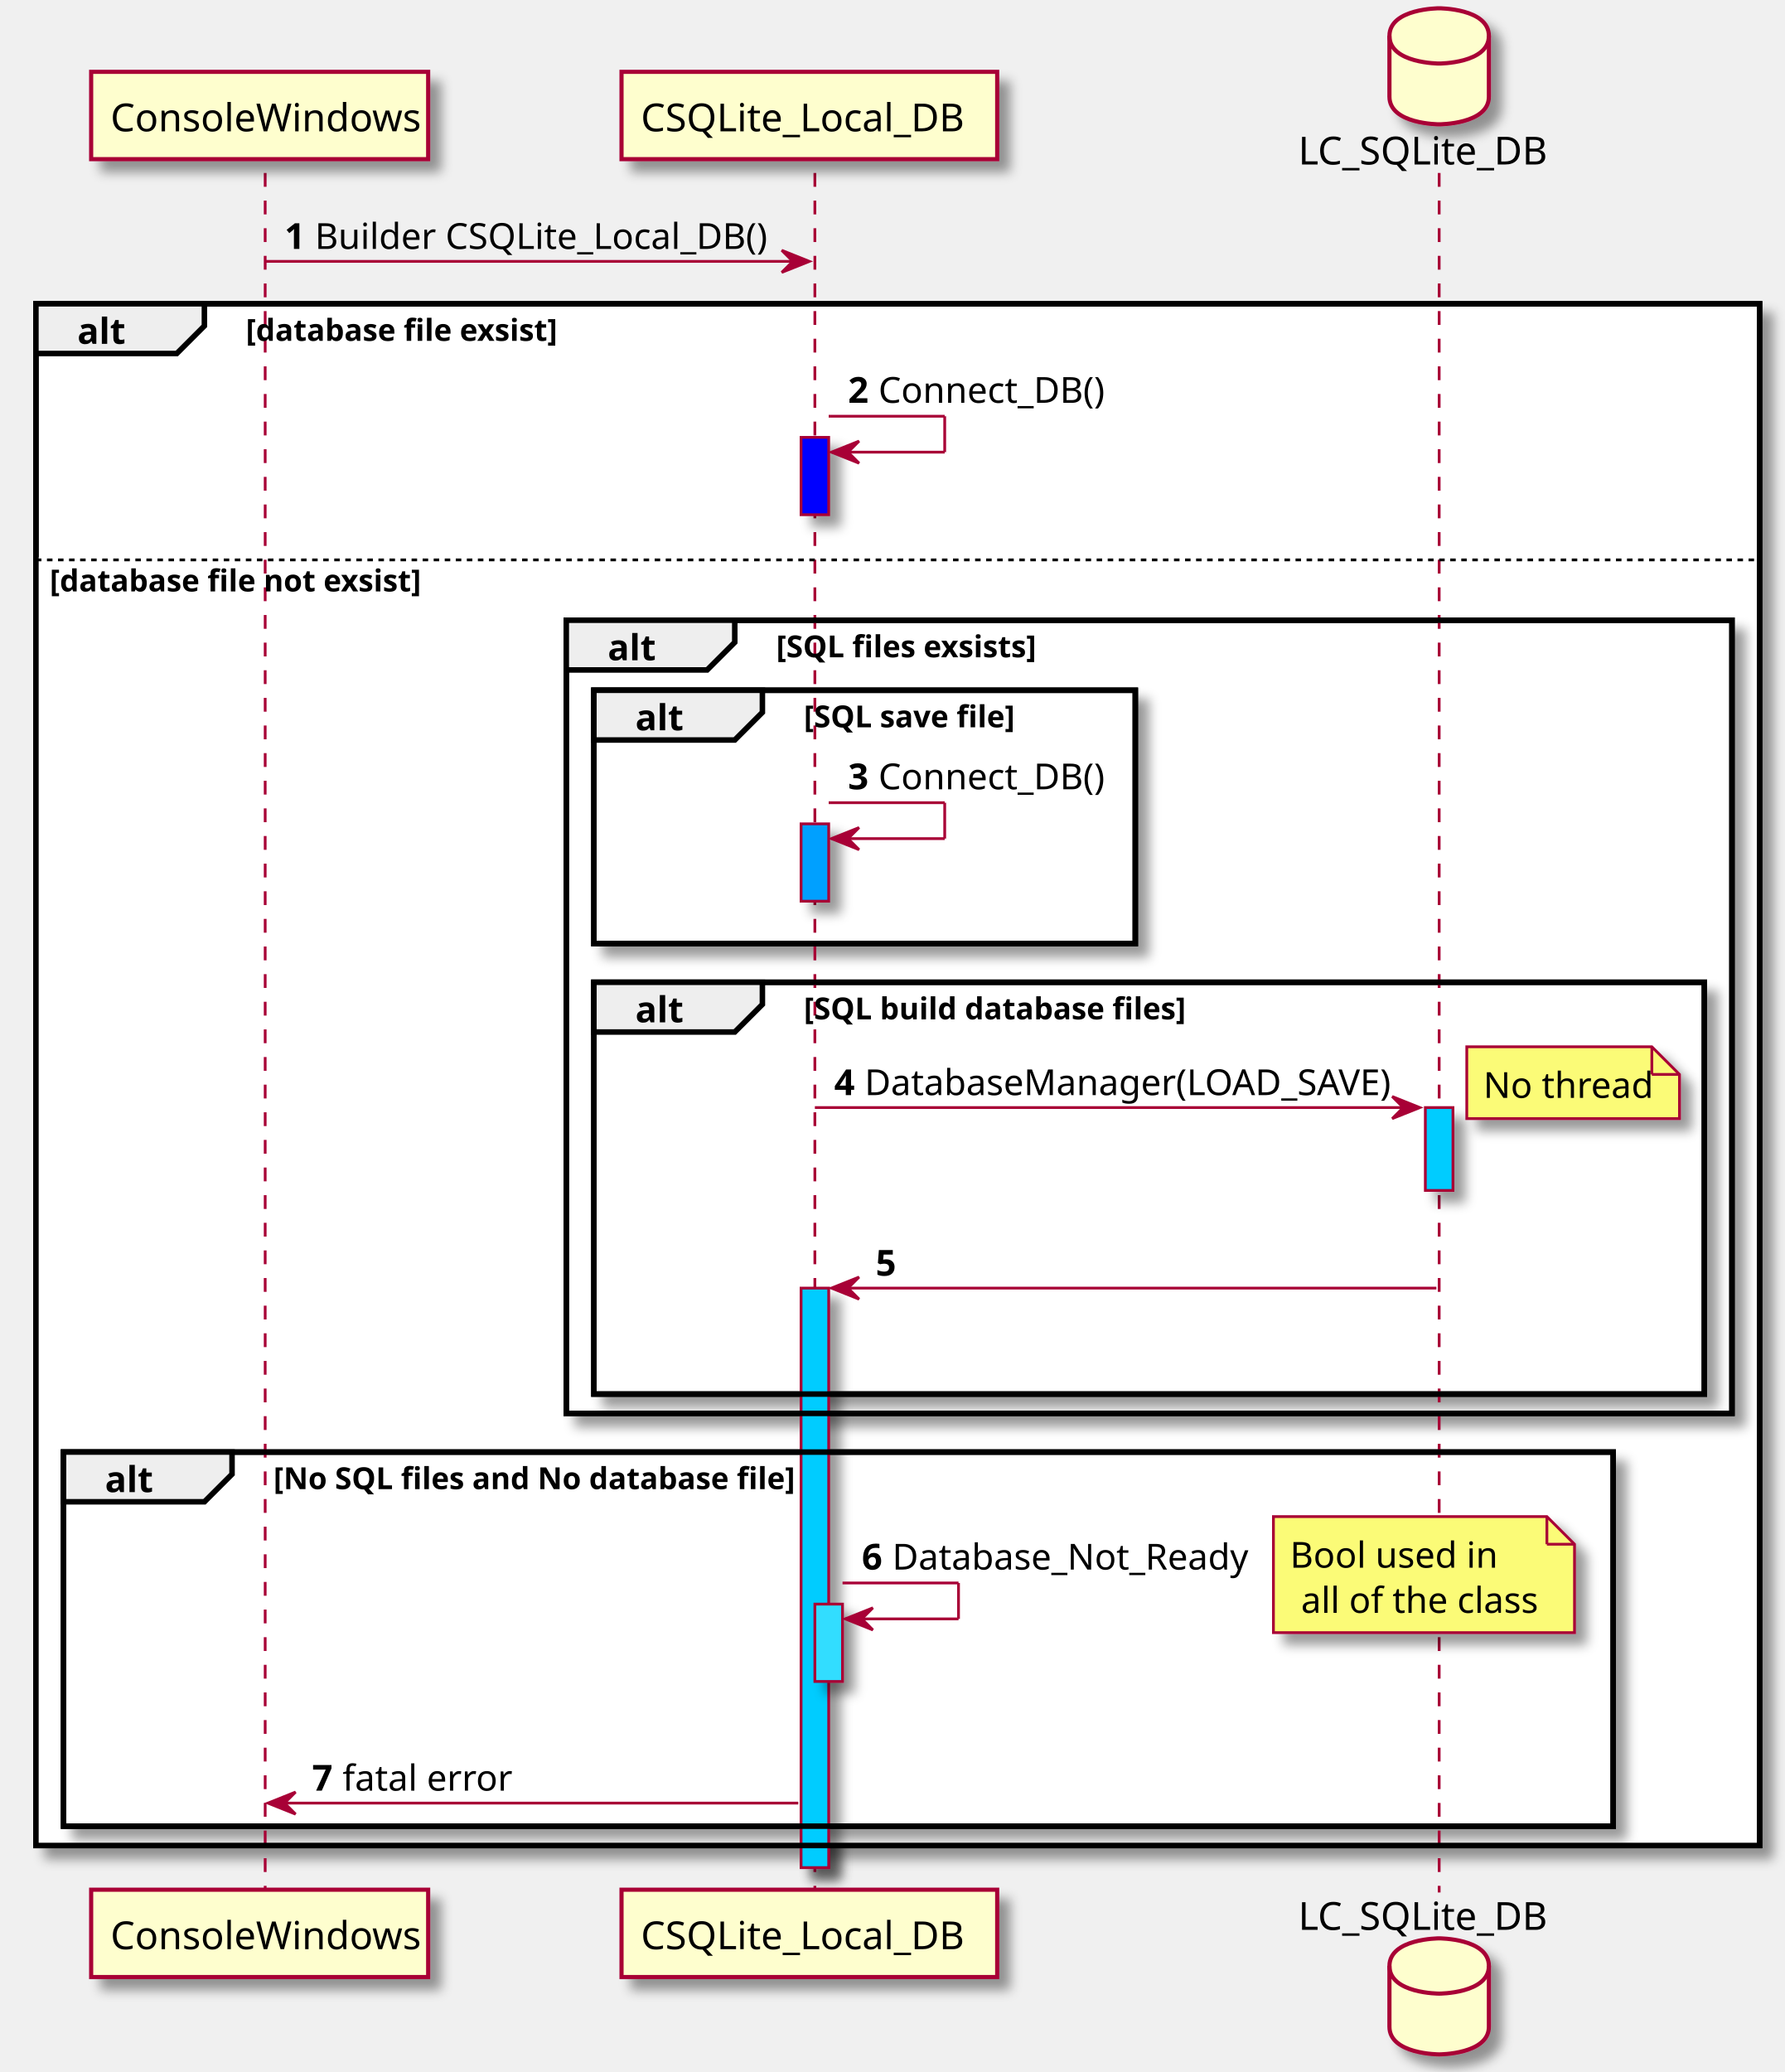
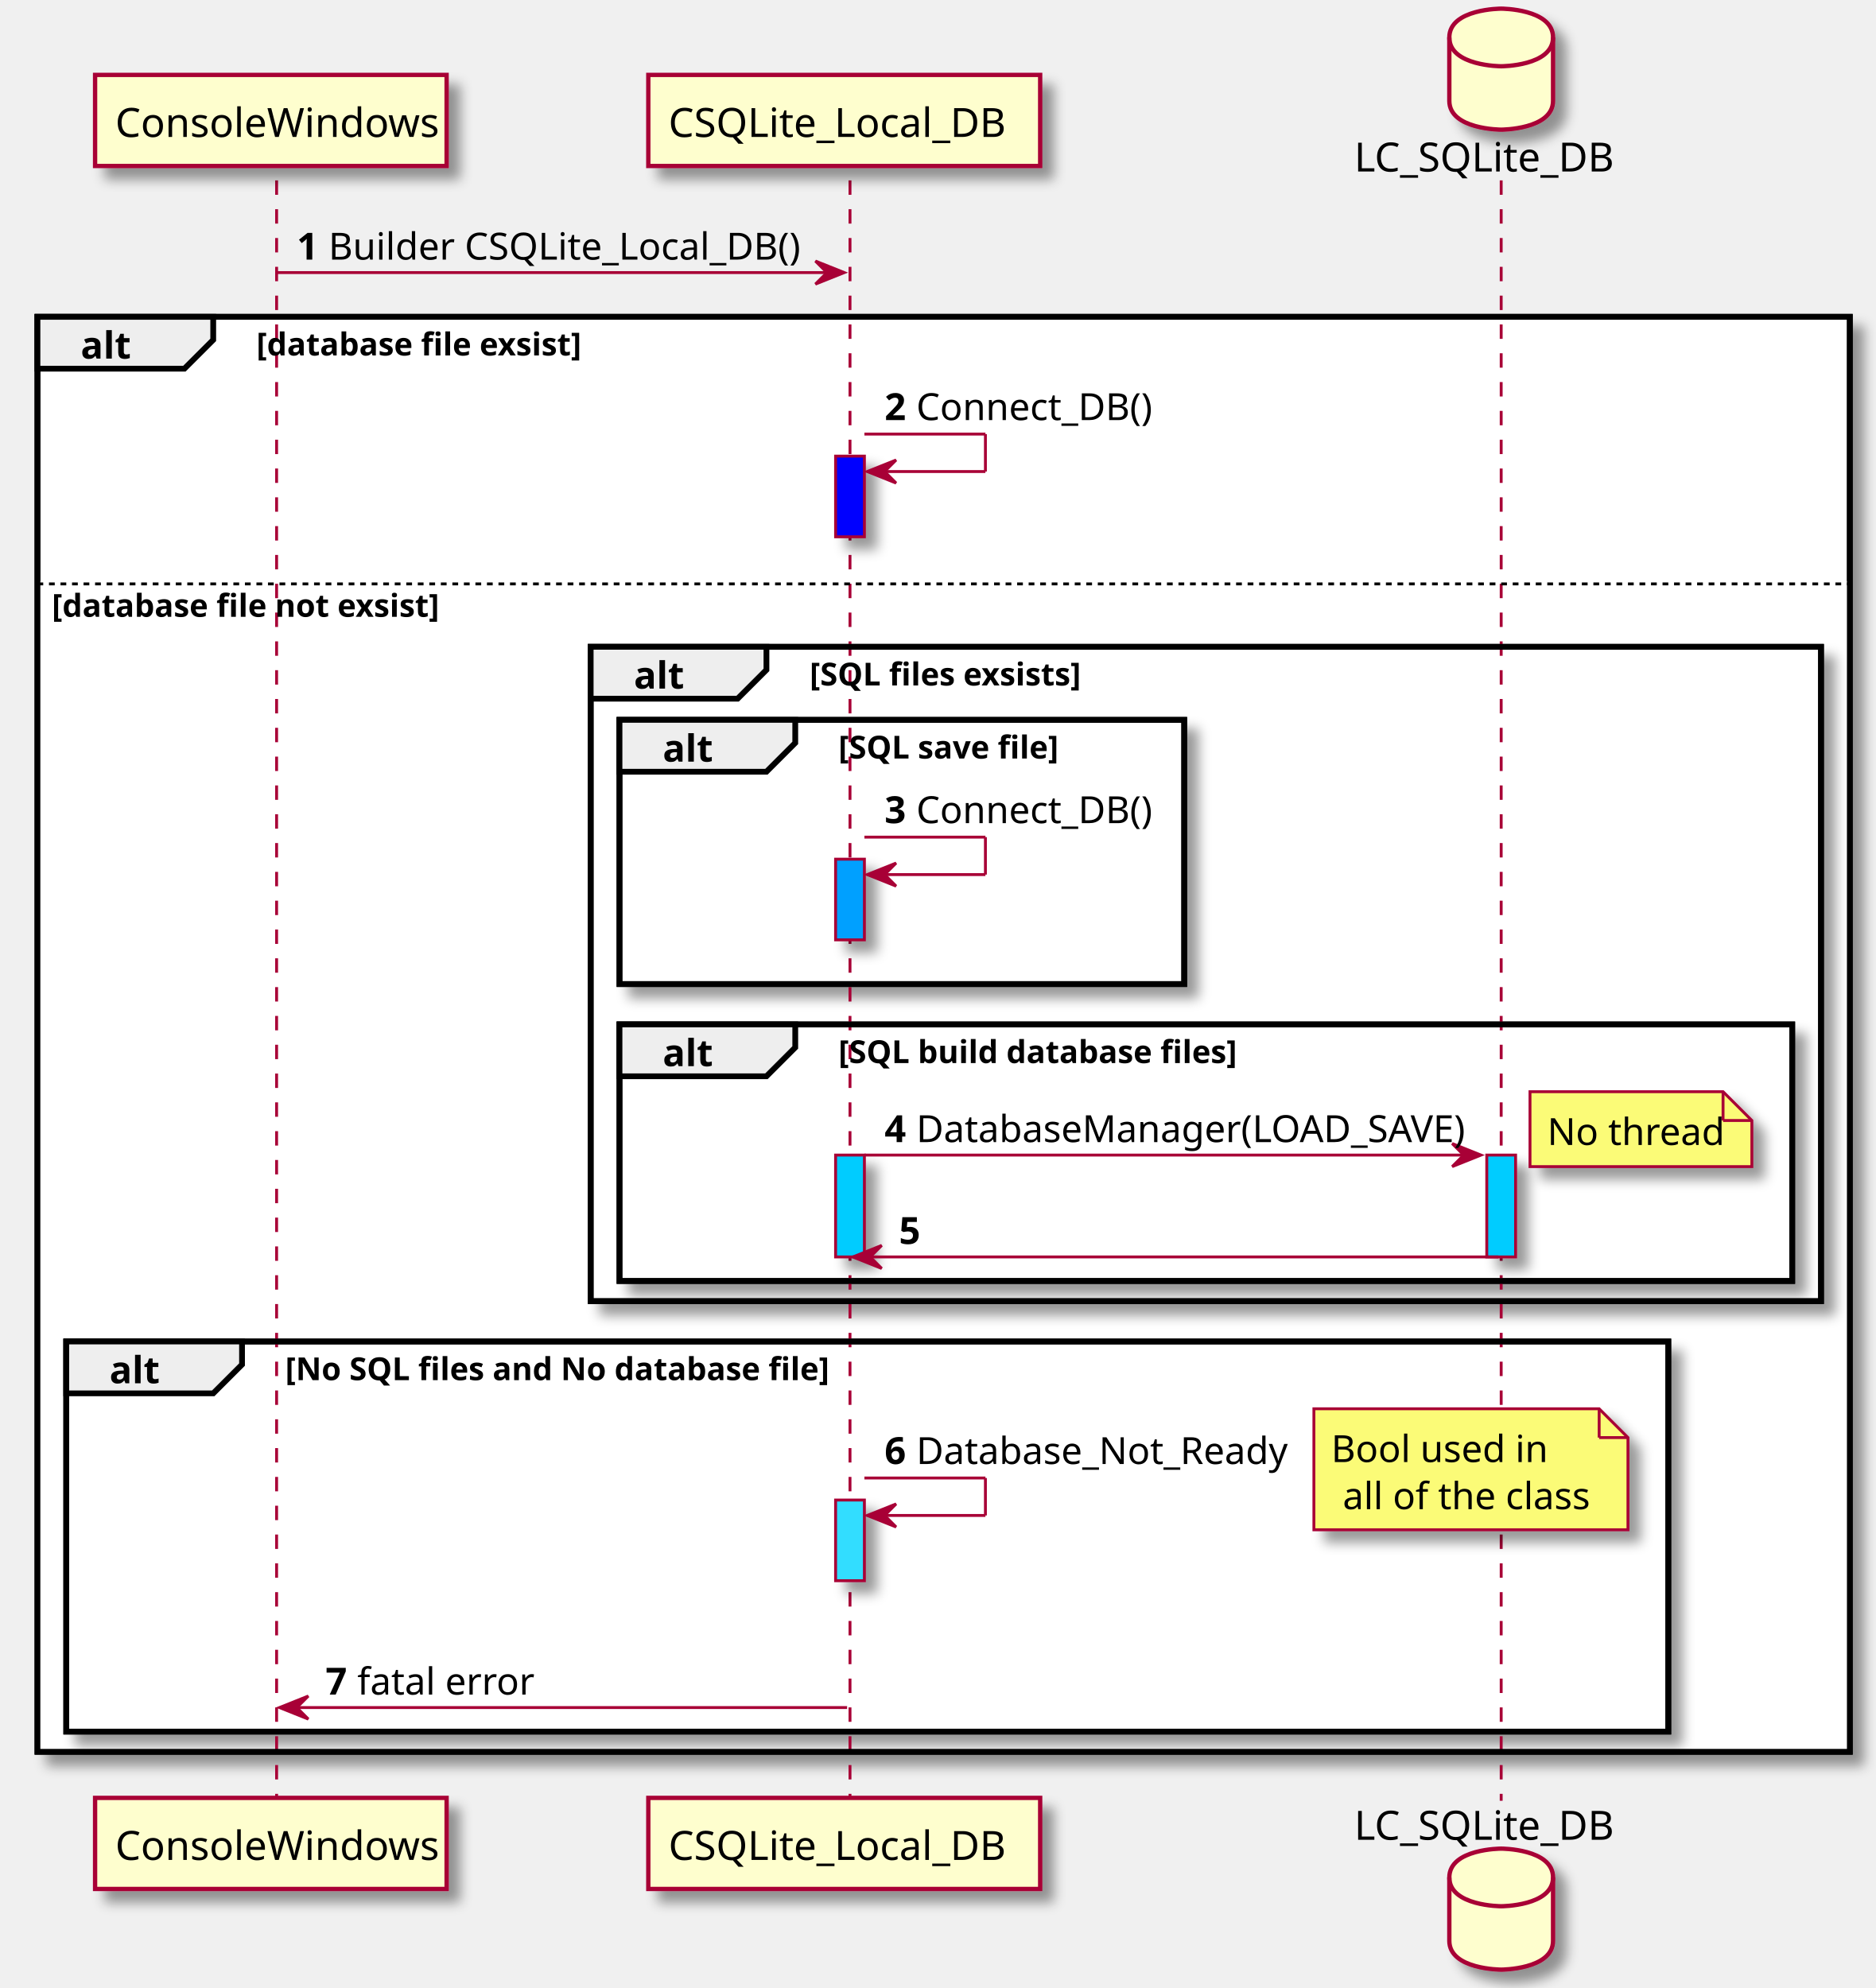
- <svg xmlns="http://www.w3.org/2000/svg" height="750px" style="width:646px;height:750px;" version="1.1" viewBox="0 0 646 750" width="646px">
+ <svg xmlns="http://www.w3.org/2000/svg" height="690px" style="width:651px;height:690px;" version="1.1" viewBox="0 0 651 690" width="651px">
  <defs>
    <filter height="300%" id="f1" width="300%" x="-1" y="-1">
      <feGaussianBlur result="blurOut" stdDeviation="2.0" />
      <feColorMatrix in="blurOut" result="blurOut2" type="matrix" values="0 0 0 0 0 0 0 0 0 0 0 0 0 0 0 0 0 0 .4 0" />
      <feOffset dx="4.0" dy="4.0" in="blurOut2" result="blurOut3" />
      <feBlend in="SourceGraphic" in2="blurOut3" mode="normal" />
    </filter>
  </defs>
  <g>
    <rect fill="#0000FF" filter="url(#f1)" height="28" style="stroke: #A80036; stroke-width: 1.0;" width="10" x="290" y="158.312" />
    <rect fill="#00A0FF" filter="url(#f1)" height="28" style="stroke: #A80036; stroke-width: 1.0;" width="10" x="290" y="298.203" />
-     <rect fill="#00CCFF" filter="url(#f1)" height="209.758" style="stroke: #A80036; stroke-width: 1.0;" width="10" x="290" y="466.258" />
-     <rect fill="#30DDFF" filter="url(#f1)" height="28" style="stroke: #A80036; stroke-width: 1.0;" width="10" x="295" y="580.637" />
-     <rect fill="#00CCFF" filter="url(#f1)" height="30" style="stroke: #A80036; stroke-width: 1.0;" width="10" x="516" y="400.906" />
-     <rect fill="#FFFFFF" filter="url(#f1)" height="558.055" style="stroke: #000000; stroke-width: 2.0;" width="624" x="13" y="109.961" />
-     <rect fill="#FFFFFF" height="466.352" style="stroke: none; stroke-width: 1.0;" width="624" x="13" y="201.664" />
-     <rect fill="#FFFFFF" filter="url(#f1)" height="287.109" style="stroke: #000000; stroke-width: 2.0;" width="422" x="205" y="224.5" />
+     <rect fill="#00CCFF" filter="url(#f1)" height="35.352" style="stroke: #A80036; stroke-width: 1.0;" width="10" x="290" y="400.906" />
+     <rect fill="#30DDFF" filter="url(#f1)" height="28" style="stroke: #A80036; stroke-width: 1.0;" width="10" x="290" y="520.637" />
+     <rect fill="#00CCFF" filter="url(#f1)" height="35.352" style="stroke: #A80036; stroke-width: 1.0;" width="10" x="516" y="400.906" />
+     <rect fill="#FFFFFF" filter="url(#f1)" height="498.055" style="stroke: #000000; stroke-width: 2.0;" width="629" x="13" y="109.961" />
+     <rect fill="#FFFFFF" height="406.352" style="stroke: none; stroke-width: 1.0;" width="629" x="13" y="201.664" />
+     <rect fill="#FFFFFF" filter="url(#f1)" height="227.109" style="stroke: #000000; stroke-width: 2.0;" width="427" x="205" y="224.5" />
    <rect fill="#FFFFFF" filter="url(#f1)" height="91.703" style="stroke: #000000; stroke-width: 2.0;" width="196" x="215" y="249.852" />
-     <rect fill="#FFFFFF" filter="url(#f1)" height="149.055" style="stroke: #000000; stroke-width: 2.0;" width="402" x="215" y="355.555" />
-     <rect fill="#FFFFFF" filter="url(#f1)" height="135.406" style="stroke: #000000; stroke-width: 2.0;" width="561" x="23" y="525.609" />
-     <line style="stroke: #A80036; stroke-width: 1.0; stroke-dasharray: 5.0,5.0;" x1="96" x2="96" y1="62.609" y2="685.016" />
-     <line style="stroke: #A80036; stroke-width: 1.0; stroke-dasharray: 5.0,5.0;" x1="295" x2="295" y1="62.609" y2="685.016" />
-     <line style="stroke: #A80036; stroke-width: 1.0; stroke-dasharray: 5.0,5.0;" x1="521" x2="521" y1="62.609" y2="685.016" />
+     <rect fill="#FFFFFF" filter="url(#f1)" height="89.055" style="stroke: #000000; stroke-width: 2.0;" width="407" x="215" y="355.555" />
+     <rect fill="#FFFFFF" filter="url(#f1)" height="135.406" style="stroke: #000000; stroke-width: 2.0;" width="556" x="23" y="465.609" />
+     <line style="stroke: #A80036; stroke-width: 1.0; stroke-dasharray: 5.0,5.0;" x1="96" x2="96" y1="62.609" y2="625.016" />
+     <line style="stroke: #A80036; stroke-width: 1.0; stroke-dasharray: 5.0,5.0;" x1="295" x2="295" y1="62.609" y2="625.016" />
+     <line style="stroke: #A80036; stroke-width: 1.0; stroke-dasharray: 5.0,5.0;" x1="521" x2="521" y1="62.609" y2="625.016" />
    <rect fill="#FEFECE" filter="url(#f1)" height="31.609" style="stroke: #A80036; stroke-width: 1.5;" width="122" x="33" y="26" />
    <text fill="#000000" font-family="sans-serif" font-size="14" lengthAdjust="spacingAndGlyphs" textLength="108" x="40" y="47.533">ConsoleWindows</text>
-     <rect fill="#FEFECE" filter="url(#f1)" height="31.609" style="stroke: #A80036; stroke-width: 1.5;" width="122" x="33" y="684.016" />
-     <text fill="#000000" font-family="sans-serif" font-size="14" lengthAdjust="spacingAndGlyphs" textLength="108" x="40" y="705.549">ConsoleWindows</text>
+     <rect fill="#FEFECE" filter="url(#f1)" height="31.609" style="stroke: #A80036; stroke-width: 1.5;" width="122" x="33" y="624.016" />
+     <text fill="#000000" font-family="sans-serif" font-size="14" lengthAdjust="spacingAndGlyphs" textLength="108" x="40" y="645.549">ConsoleWindows</text>
    <rect fill="#FEFECE" filter="url(#f1)" height="31.609" style="stroke: #A80036; stroke-width: 1.5;" width="136" x="225" y="26" />
    <text fill="#000000" font-family="sans-serif" font-size="14" lengthAdjust="spacingAndGlyphs" textLength="122" x="232" y="47.533">CSQLite_Local_DB</text>
-     <rect fill="#FEFECE" filter="url(#f1)" height="31.609" style="stroke: #A80036; stroke-width: 1.5;" width="136" x="225" y="684.016" />
-     <text fill="#000000" font-family="sans-serif" font-size="14" lengthAdjust="spacingAndGlyphs" textLength="122" x="232" y="705.549">CSQLite_Local_DB</text>
+     <rect fill="#FEFECE" filter="url(#f1)" height="31.609" style="stroke: #A80036; stroke-width: 1.5;" width="136" x="225" y="624.016" />
+     <text fill="#000000" font-family="sans-serif" font-size="14" lengthAdjust="spacingAndGlyphs" textLength="122" x="232" y="645.549">CSQLite_Local_DB</text>
    <text fill="#000000" font-family="sans-serif" font-size="14" lengthAdjust="spacingAndGlyphs" textLength="96" x="470" y="59.533">LC_SQLite_DB</text>
    <path d="M503,13 C503,3 521,3 521,3 C521,3 539,3 539,13 L539,35 C539,45 521,45 521,45 C521,45 503,45 503,35 L503,13 " fill="#FEFECE" filter="url(#f1)" style="stroke: #A80036; stroke-width: 1.5;" />
    <path d="M503,13 C503,23 521,23 521,23 C521,23 539,23 539,13 " fill="none" style="stroke: #A80036; stroke-width: 1.5;" />
-     <text fill="#000000" font-family="sans-serif" font-size="14" lengthAdjust="spacingAndGlyphs" textLength="96" x="470" y="698.549">LC_SQLite_DB</text>
-     <path d="M503,711.625 C503,701.625 521,701.625 521,701.625 C521,701.625 539,701.625 539,711.625 L539,733.625 C539,743.625 521,743.625 521,743.625 C521,743.625 503,743.625 503,733.625 L503,711.625 " fill="#FEFECE" filter="url(#f1)" style="stroke: #A80036; stroke-width: 1.5;" />
-     <path d="M503,711.625 C503,721.625 521,721.625 521,721.625 C521,721.625 539,721.625 539,711.625 " fill="none" style="stroke: #A80036; stroke-width: 1.5;" />
+     <text fill="#000000" font-family="sans-serif" font-size="14" lengthAdjust="spacingAndGlyphs" textLength="96" x="470" y="638.549">LC_SQLite_DB</text>
+     <path d="M503,651.625 C503,641.625 521,641.625 521,641.625 C521,641.625 539,641.625 539,651.625 L539,673.625 C539,683.625 521,683.625 521,683.625 C521,683.625 503,683.625 503,673.625 L503,651.625 " fill="#FEFECE" filter="url(#f1)" style="stroke: #A80036; stroke-width: 1.5;" />
+     <path d="M503,651.625 C503,661.625 521,661.625 521,661.625 C521,661.625 539,661.625 539,651.625 " fill="none" style="stroke: #A80036; stroke-width: 1.5;" />
    <rect fill="#0000FF" filter="url(#f1)" height="28" style="stroke: #A80036; stroke-width: 1.0;" width="10" x="290" y="158.312" />
    <rect fill="#00A0FF" filter="url(#f1)" height="28" style="stroke: #A80036; stroke-width: 1.0;" width="10" x="290" y="298.203" />
-     <rect fill="#00CCFF" filter="url(#f1)" height="209.758" style="stroke: #A80036; stroke-width: 1.0;" width="10" x="290" y="466.258" />
-     <rect fill="#30DDFF" filter="url(#f1)" height="28" style="stroke: #A80036; stroke-width: 1.0;" width="10" x="295" y="580.637" />
-     <rect fill="#00CCFF" filter="url(#f1)" height="30" style="stroke: #A80036; stroke-width: 1.0;" width="10" x="516" y="400.906" />
+     <rect fill="#00CCFF" filter="url(#f1)" height="35.352" style="stroke: #A80036; stroke-width: 1.0;" width="10" x="290" y="400.906" />
+     <rect fill="#30DDFF" filter="url(#f1)" height="28" style="stroke: #A80036; stroke-width: 1.0;" width="10" x="290" y="520.637" />
+     <rect fill="#00CCFF" filter="url(#f1)" height="35.352" style="stroke: #A80036; stroke-width: 1.0;" width="10" x="516" y="400.906" />
    <polygon fill="#A80036" points="283,90.609,293,94.609,283,98.609,287,94.609" style="stroke: #A80036; stroke-width: 1.0;" />
    <line style="stroke: #A80036; stroke-width: 1.0;" x1="96" x2="289" y1="94.609" y2="94.609" />
    <text fill="#000000" font-family="sans-serif" font-size="13" font-weight="bold" lengthAdjust="spacingAndGlyphs" textLength="7" x="103" y="90.105">1</text>
    <text fill="#000000" font-family="sans-serif" font-size="13" lengthAdjust="spacingAndGlyphs" textLength="164" x="114" y="90.105">Builder CSQLite_Local_DB()</text>
-     <rect fill="none" height="558.055" style="stroke: #000000; stroke-width: 2.0;" width="624" x="13" y="109.961" />
+     <rect fill="none" height="498.055" style="stroke: #000000; stroke-width: 2.0;" width="629" x="13" y="109.961" />
    <polygon fill="#EEEEEE" points="13,109.961,74,109.961,74,117.961,64,127.961,13,127.961,13,109.961" style="stroke: #000000; stroke-width: 2.0;" />
    <text fill="#000000" font-family="sans-serif" font-size="13" font-weight="bold" lengthAdjust="spacingAndGlyphs" textLength="16" x="28" y="124.456">alt</text>
    <text fill="#000000" font-family="sans-serif" font-size="11" font-weight="bold" lengthAdjust="spacingAndGlyphs" textLength="115" x="89" y="123.38">[database file exsist]</text>
    <line style="stroke: #A80036; stroke-width: 1.0;" x1="300" x2="342" y1="150.664" y2="150.664" />
    <line style="stroke: #A80036; stroke-width: 1.0;" x1="342" x2="342" y1="150.664" y2="163.664" />
    <line style="stroke: #A80036; stroke-width: 1.0;" x1="301" x2="342" y1="163.664" y2="163.664" />
    <polygon fill="#A80036" points="311,159.664,301,163.664,311,167.664,307,163.664" style="stroke: #A80036; stroke-width: 1.0;" />
    <text fill="#000000" font-family="sans-serif" font-size="13" font-weight="bold" lengthAdjust="spacingAndGlyphs" textLength="7" x="307" y="145.808">2</text>
    <text fill="#000000" font-family="sans-serif" font-size="13" lengthAdjust="spacingAndGlyphs" textLength="81" x="318" y="145.808">Connect_DB()</text>
-     <line style="stroke: #000000; stroke-width: 1.0; stroke-dasharray: 2.0,2.0;" x1="13" x2="637" y1="202.664" y2="202.664" />
+     <line style="stroke: #000000; stroke-width: 1.0; stroke-dasharray: 2.0,2.0;" x1="13" x2="642" y1="202.664" y2="202.664" />
    <text fill="#000000" font-family="sans-serif" font-size="11" font-weight="bold" lengthAdjust="spacingAndGlyphs" textLength="136" x="18" y="214.083">[database file not exsist]</text>
-     <rect fill="none" height="287.109" style="stroke: #000000; stroke-width: 2.0;" width="422" x="205" y="224.5" />
+     <rect fill="none" height="227.109" style="stroke: #000000; stroke-width: 2.0;" width="427" x="205" y="224.5" />
    <polygon fill="#EEEEEE" points="205,224.5,266,224.5,266,232.5,256,242.5,205,242.5,205,224.5" style="stroke: #000000; stroke-width: 2.0;" />
    <text fill="#000000" font-family="sans-serif" font-size="13" font-weight="bold" lengthAdjust="spacingAndGlyphs" textLength="16" x="220" y="238.995">alt</text>
    <text fill="#000000" font-family="sans-serif" font-size="11" font-weight="bold" lengthAdjust="spacingAndGlyphs" textLength="101" x="281" y="237.919">[SQL files exsists]</text>
    <rect fill="none" height="91.703" style="stroke: #000000; stroke-width: 2.0;" width="196" x="215" y="249.852" />
    <polygon fill="#EEEEEE" points="215,249.852,276,249.852,276,257.852,266,267.852,215,267.852,215,249.852" style="stroke: #000000; stroke-width: 2.0;" />
    <text fill="#000000" font-family="sans-serif" font-size="13" font-weight="bold" lengthAdjust="spacingAndGlyphs" textLength="16" x="230" y="264.347">alt</text>
    <text fill="#000000" font-family="sans-serif" font-size="11" font-weight="bold" lengthAdjust="spacingAndGlyphs" textLength="79" x="291" y="263.271">[SQL save file]</text>
    <line style="stroke: #A80036; stroke-width: 1.0;" x1="300" x2="342" y1="290.555" y2="290.555" />
    <line style="stroke: #A80036; stroke-width: 1.0;" x1="342" x2="342" y1="290.555" y2="303.555" />
    <line style="stroke: #A80036; stroke-width: 1.0;" x1="301" x2="342" y1="303.555" y2="303.555" />
    <polygon fill="#A80036" points="311,299.555,301,303.555,311,307.555,307,303.555" style="stroke: #A80036; stroke-width: 1.0;" />
    <text fill="#000000" font-family="sans-serif" font-size="13" font-weight="bold" lengthAdjust="spacingAndGlyphs" textLength="7" x="307" y="285.698">3</text>
    <text fill="#000000" font-family="sans-serif" font-size="13" lengthAdjust="spacingAndGlyphs" textLength="81" x="318" y="285.698">Connect_DB()</text>
-     <rect fill="none" height="149.055" style="stroke: #000000; stroke-width: 2.0;" width="402" x="215" y="355.555" />
+     <rect fill="none" height="89.055" style="stroke: #000000; stroke-width: 2.0;" width="407" x="215" y="355.555" />
    <polygon fill="#EEEEEE" points="215,355.555,276,355.555,276,363.555,266,373.555,215,373.555,215,355.555" style="stroke: #000000; stroke-width: 2.0;" />
    <text fill="#000000" font-family="sans-serif" font-size="13" font-weight="bold" lengthAdjust="spacingAndGlyphs" textLength="16" x="230" y="370.05">alt</text>
    <text fill="#000000" font-family="sans-serif" font-size="11" font-weight="bold" lengthAdjust="spacingAndGlyphs" textLength="140" x="291" y="368.974">[SQL build database files]</text>
    <polygon fill="#A80036" points="504,396.906,514,400.906,504,404.906,508,400.906" style="stroke: #A80036; stroke-width: 1.0;" />
-     <line style="stroke: #A80036; stroke-width: 1.0;" x1="295" x2="510" y1="400.906" y2="400.906" />
-     <text fill="#000000" font-family="sans-serif" font-size="13" font-weight="bold" lengthAdjust="spacingAndGlyphs" textLength="7" x="302" y="396.401">4</text>
-     <text fill="#000000" font-family="sans-serif" font-size="13" lengthAdjust="spacingAndGlyphs" textLength="191" x="313" y="396.401">DatabaseManager(LOAD_SAVE)</text>
+     <line style="stroke: #A80036; stroke-width: 1.0;" x1="300" x2="510" y1="400.906" y2="400.906" />
+     <text fill="#000000" font-family="sans-serif" font-size="13" font-weight="bold" lengthAdjust="spacingAndGlyphs" textLength="7" x="307" y="396.401">4</text>
+     <text fill="#000000" font-family="sans-serif" font-size="13" lengthAdjust="spacingAndGlyphs" textLength="191" x="318" y="396.401">DatabaseManager(LOAD_SAVE)</text>
    <polygon fill="#FBFB77" filter="url(#f1)" points="531,378.906,531,404.906,608,404.906,608,388.906,598,378.906,531,378.906" style="stroke: #A80036; stroke-width: 1.0;" />
    <line style="stroke: #A80036; stroke-width: 1.0;" x1="598" x2="598" y1="378.906" y2="388.906" />
    <line style="stroke: #A80036; stroke-width: 1.0;" x1="608" x2="598" y1="388.906" y2="388.906" />
    <text fill="#000000" font-family="sans-serif" font-size="13" lengthAdjust="spacingAndGlyphs" textLength="56" x="537" y="397.401">No thread</text>
-     <polygon fill="#A80036" points="311,462.258,301,466.258,311,470.258,307,466.258" style="stroke: #A80036; stroke-width: 1.0;" />
-     <line style="stroke: #A80036; stroke-width: 1.0;" x1="305" x2="520" y1="466.258" y2="466.258" />
-     <text fill="#000000" font-family="sans-serif" font-size="13" font-weight="bold" lengthAdjust="spacingAndGlyphs" textLength="7" x="317" y="461.753">5</text>
-     <text fill="#000000" font-family="sans-serif" font-size="13" lengthAdjust="spacingAndGlyphs" textLength="0" x="332" y="461.753" />
-     <rect fill="none" height="135.406" style="stroke: #000000; stroke-width: 2.0;" width="561" x="23" y="525.609" />
-     <polygon fill="#EEEEEE" points="23,525.609,84,525.609,84,533.609,74,543.609,23,543.609,23,525.609" style="stroke: #000000; stroke-width: 2.0;" />
-     <text fill="#000000" font-family="sans-serif" font-size="13" font-weight="bold" lengthAdjust="spacingAndGlyphs" textLength="16" x="38" y="540.105">alt</text>
-     <text fill="#000000" font-family="sans-serif" font-size="11" font-weight="bold" lengthAdjust="spacingAndGlyphs" textLength="187" x="99" y="539.028">[No SQL files and No database file]</text>
-     <line style="stroke: #A80036; stroke-width: 1.0;" x1="305" x2="347" y1="572.988" y2="572.988" />
-     <line style="stroke: #A80036; stroke-width: 1.0;" x1="347" x2="347" y1="572.988" y2="585.988" />
-     <line style="stroke: #A80036; stroke-width: 1.0;" x1="306" x2="347" y1="585.988" y2="585.988" />
-     <polygon fill="#A80036" points="316,581.988,306,585.988,316,589.988,312,585.988" style="stroke: #A80036; stroke-width: 1.0;" />
-     <text fill="#000000" font-family="sans-serif" font-size="13" font-weight="bold" lengthAdjust="spacingAndGlyphs" textLength="7" x="312" y="568.132">6</text>
-     <text fill="#000000" font-family="sans-serif" font-size="13" lengthAdjust="spacingAndGlyphs" textLength="126" x="323" y="568.132">Database_Not_Ready</text>
-     <polygon fill="#FBFB77" filter="url(#f1)" points="461,548.961,461,590.961,570,590.961,570,558.961,560,548.961,461,548.961" style="stroke: #A80036; stroke-width: 1.0;" />
-     <line style="stroke: #A80036; stroke-width: 1.0;" x1="560" x2="560" y1="548.961" y2="558.961" />
-     <line style="stroke: #A80036; stroke-width: 1.0;" x1="570" x2="560" y1="558.961" y2="558.961" />
-     <text fill="#000000" font-family="sans-serif" font-size="13" lengthAdjust="spacingAndGlyphs" textLength="72" x="467" y="567.456">Bool used in</text>
-     <text fill="#000000" font-family="sans-serif" font-size="13" lengthAdjust="spacingAndGlyphs" textLength="84" x="471" y="583.808">all of the class</text>
-     <polygon fill="#A80036" points="107,648.664,97,652.664,107,656.664,103,652.664" style="stroke: #A80036; stroke-width: 1.0;" />
-     <line style="stroke: #A80036; stroke-width: 1.0;" x1="101" x2="289" y1="652.664" y2="652.664" />
-     <text fill="#000000" font-family="sans-serif" font-size="13" font-weight="bold" lengthAdjust="spacingAndGlyphs" textLength="7" x="113" y="648.159">7</text>
-     <text fill="#000000" font-family="sans-serif" font-size="13" lengthAdjust="spacingAndGlyphs" textLength="54" x="124" y="648.159">fatal error</text>
+     <polygon fill="#A80036" points="306,432.258,296,436.258,306,440.258,302,436.258" style="stroke: #A80036; stroke-width: 1.0;" />
+     <line style="stroke: #A80036; stroke-width: 1.0;" x1="300" x2="520" y1="436.258" y2="436.258" />
+     <text fill="#000000" font-family="sans-serif" font-size="13" font-weight="bold" lengthAdjust="spacingAndGlyphs" textLength="7" x="312" y="431.753">5</text>
+     <text fill="#000000" font-family="sans-serif" font-size="13" lengthAdjust="spacingAndGlyphs" textLength="0" x="327" y="431.753" />
+     <rect fill="none" height="135.406" style="stroke: #000000; stroke-width: 2.0;" width="556" x="23" y="465.609" />
+     <polygon fill="#EEEEEE" points="23,465.609,84,465.609,84,473.609,74,483.609,23,483.609,23,465.609" style="stroke: #000000; stroke-width: 2.0;" />
+     <text fill="#000000" font-family="sans-serif" font-size="13" font-weight="bold" lengthAdjust="spacingAndGlyphs" textLength="16" x="38" y="480.104">alt</text>
+     <text fill="#000000" font-family="sans-serif" font-size="11" font-weight="bold" lengthAdjust="spacingAndGlyphs" textLength="187" x="99" y="479.028">[No SQL files and No database file]</text>
+     <line style="stroke: #A80036; stroke-width: 1.0;" x1="300" x2="342" y1="512.988" y2="512.988" />
+     <line style="stroke: #A80036; stroke-width: 1.0;" x1="342" x2="342" y1="512.988" y2="525.988" />
+     <line style="stroke: #A80036; stroke-width: 1.0;" x1="301" x2="342" y1="525.988" y2="525.988" />
+     <polygon fill="#A80036" points="311,521.988,301,525.988,311,529.988,307,525.988" style="stroke: #A80036; stroke-width: 1.0;" />
+     <text fill="#000000" font-family="sans-serif" font-size="13" font-weight="bold" lengthAdjust="spacingAndGlyphs" textLength="7" x="307" y="508.132">6</text>
+     <text fill="#000000" font-family="sans-serif" font-size="13" lengthAdjust="spacingAndGlyphs" textLength="126" x="318" y="508.132">Database_Not_Ready</text>
+     <polygon fill="#FBFB77" filter="url(#f1)" points="456,488.961,456,530.961,565,530.961,565,498.961,555,488.961,456,488.961" style="stroke: #A80036; stroke-width: 1.0;" />
+     <line style="stroke: #A80036; stroke-width: 1.0;" x1="555" x2="555" y1="488.961" y2="498.961" />
+     <line style="stroke: #A80036; stroke-width: 1.0;" x1="565" x2="555" y1="498.961" y2="498.961" />
+     <text fill="#000000" font-family="sans-serif" font-size="13" lengthAdjust="spacingAndGlyphs" textLength="72" x="462" y="507.456">Bool used in</text>
+     <text fill="#000000" font-family="sans-serif" font-size="13" lengthAdjust="spacingAndGlyphs" textLength="84" x="466" y="523.808">all of the class</text>
+     <polygon fill="#A80036" points="107,588.664,97,592.664,107,596.664,103,592.664" style="stroke: #A80036; stroke-width: 1.0;" />
+     <line style="stroke: #A80036; stroke-width: 1.0;" x1="101" x2="294" y1="592.664" y2="592.664" />
+     <text fill="#000000" font-family="sans-serif" font-size="13" font-weight="bold" lengthAdjust="spacingAndGlyphs" textLength="7" x="113" y="588.159">7</text>
+     <text fill="#000000" font-family="sans-serif" font-size="13" lengthAdjust="spacingAndGlyphs" textLength="54" x="124" y="588.159">fatal error</text>
  </g>
</svg>
